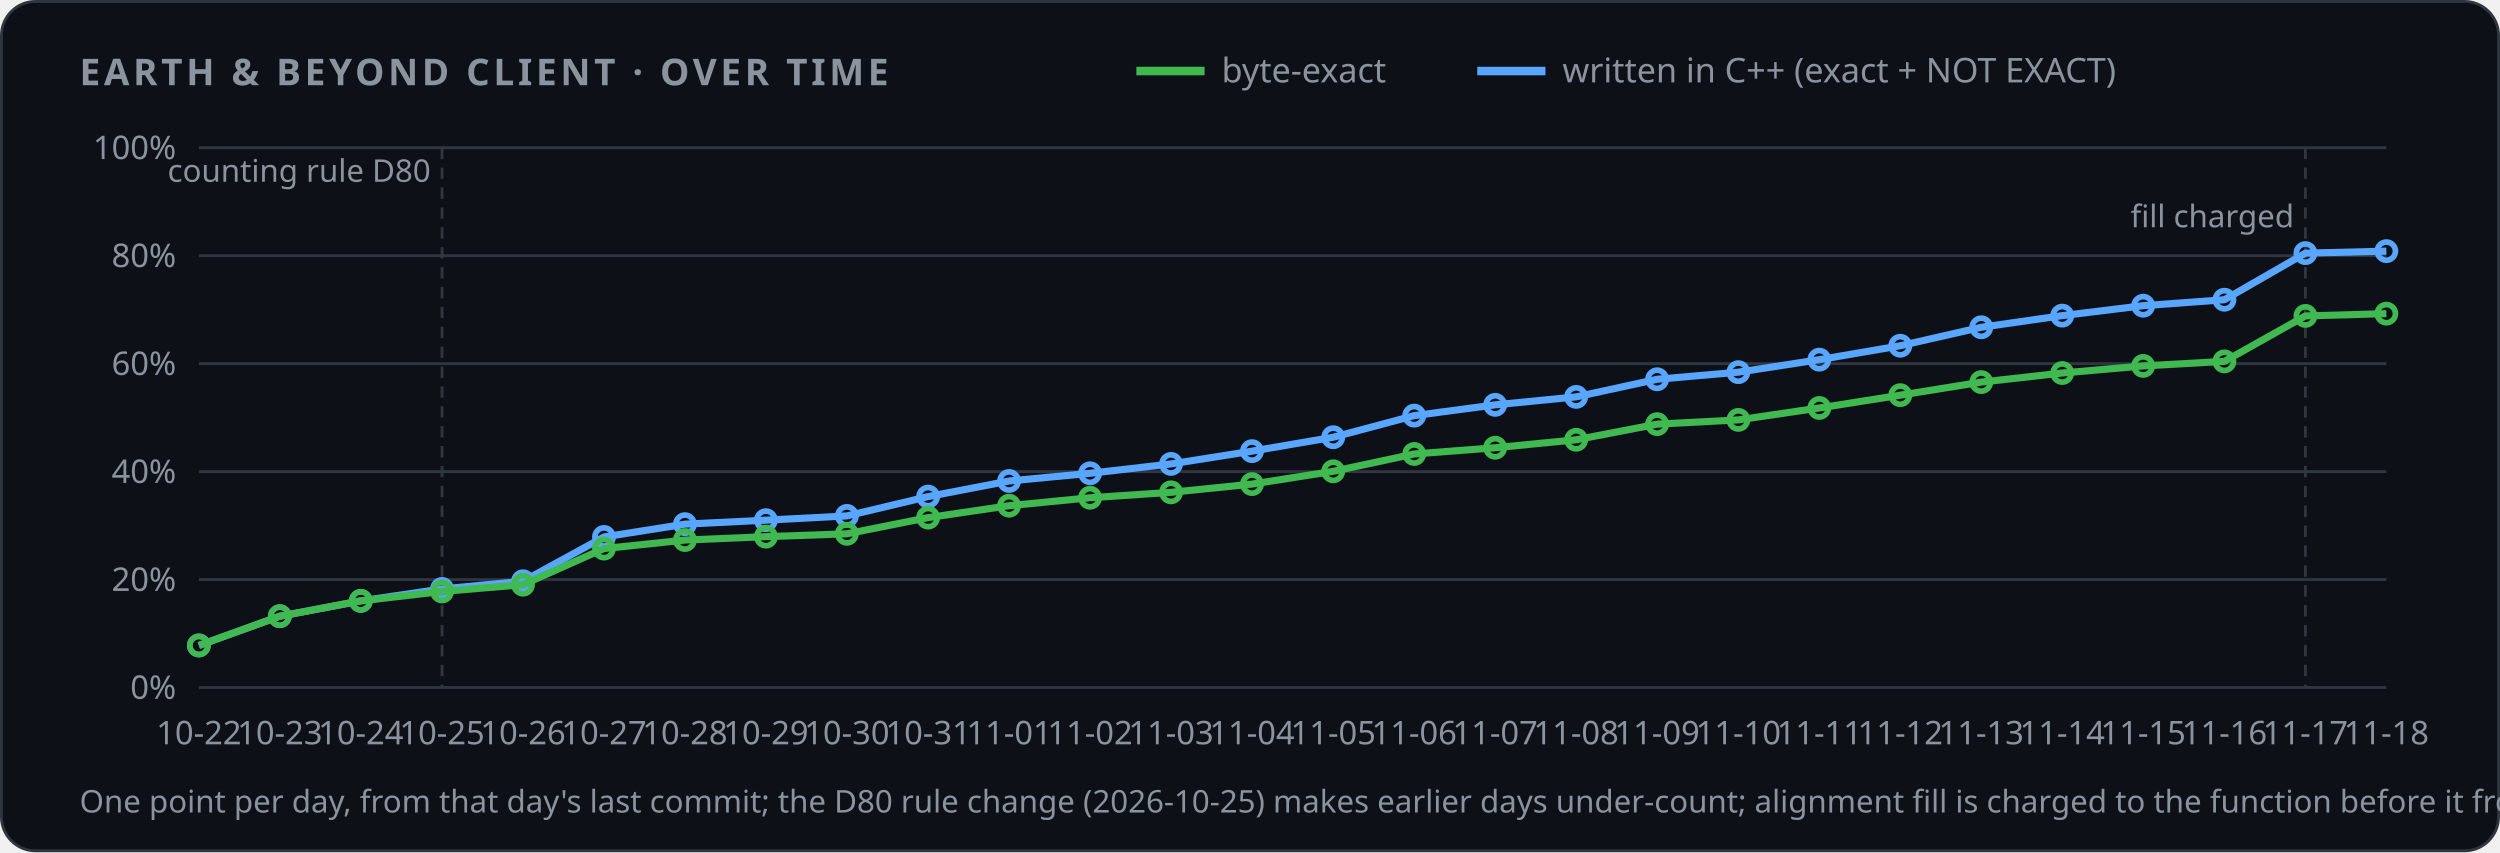
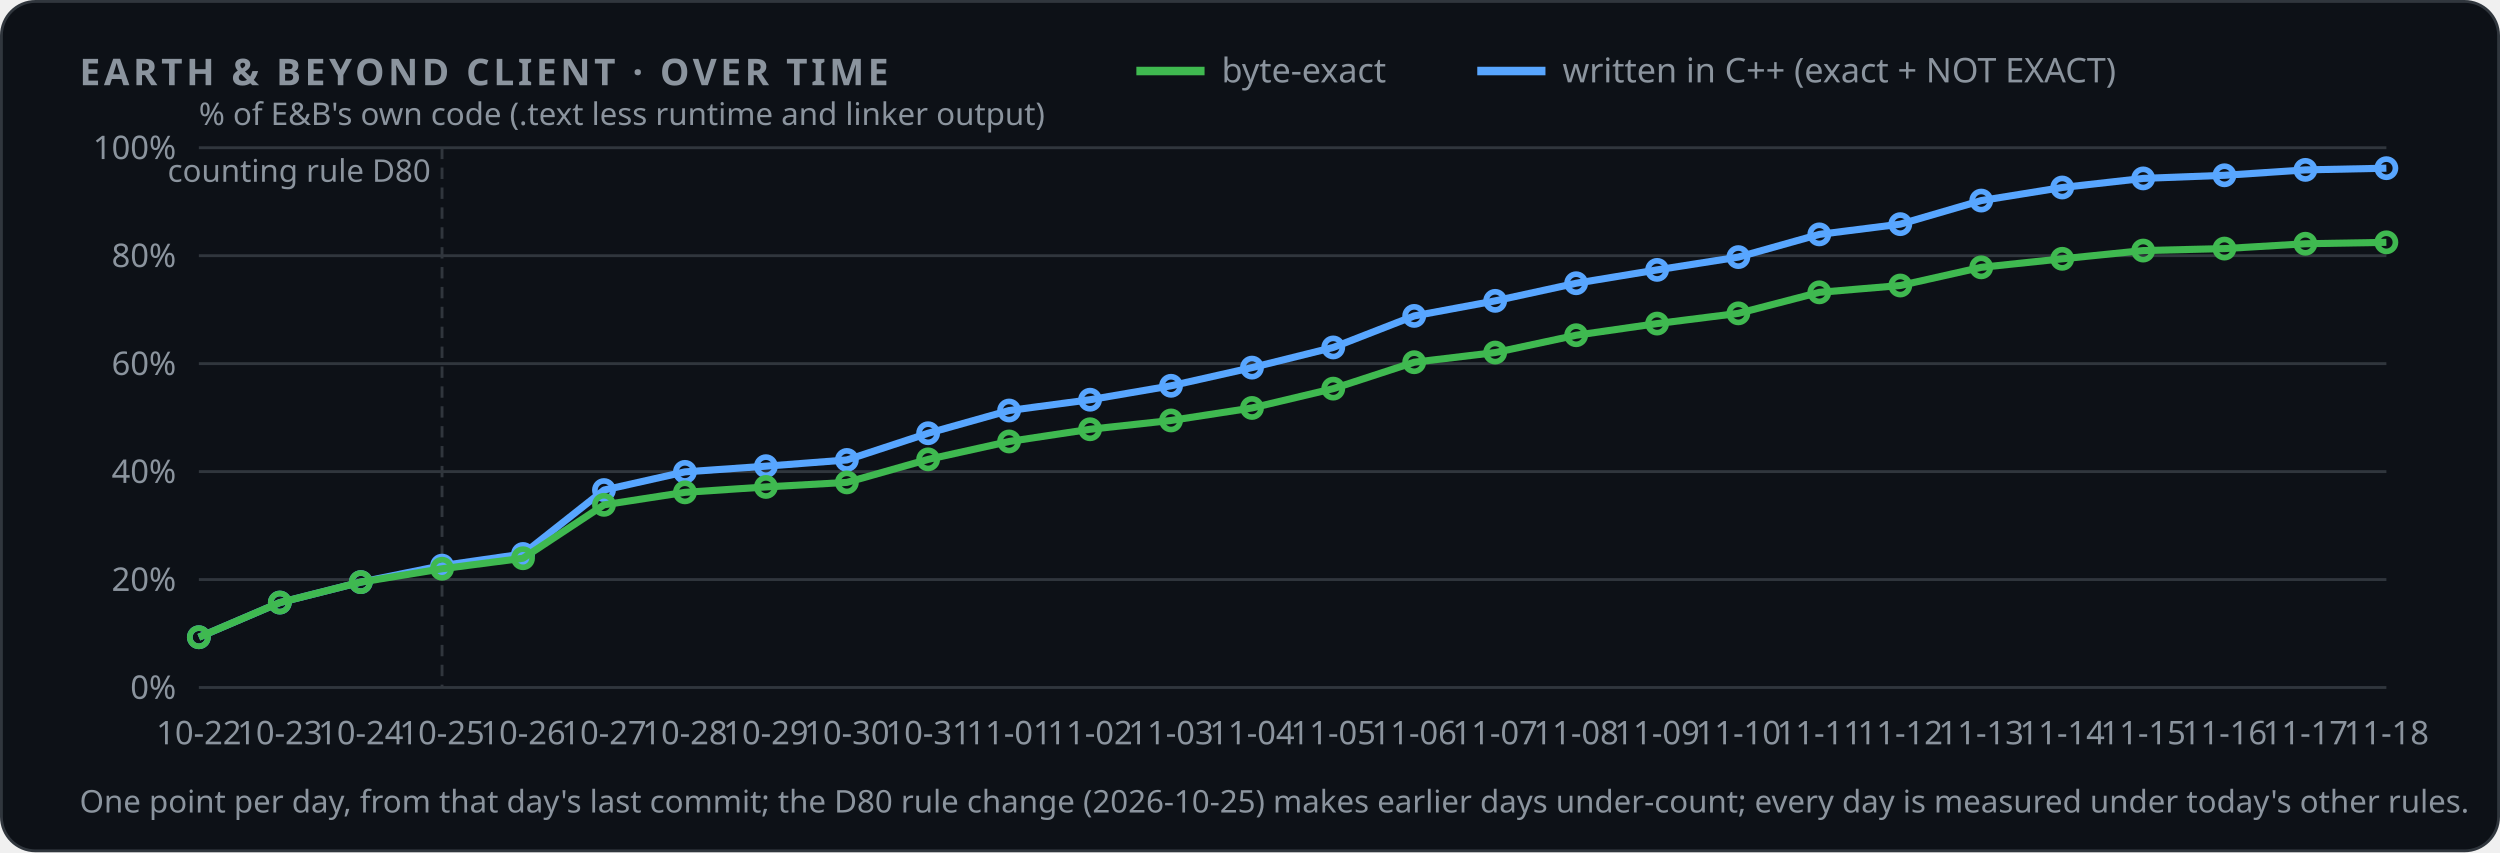
<svg xmlns="http://www.w3.org/2000/svg" width="880" height="300" viewBox="0 0 880 300" role="img" aria-labelledby="title desc">
  <style>
    .card { fill: #0d1117; stroke: #30363d; } .strong { fill: #f0f6fc; } .muted { fill: #8b949e; }
    .grid { stroke: #30363d; } .up { fill: #3fb950; } .down { fill: #f85149; }
    .s-exact { fill: #3fb950; } .s-notexact { fill: #d29922; } .s-stub { fill: #a371f7; }
    .s-third { fill: #238636; } .s-linker { fill: #1b4d2b; } .s-unattr { fill: #30363d; }
    .l-exact { stroke: #3fb950; } .l-written { stroke: #58a6ff; }
    @media (prefers-color-scheme: light) {
      .card { fill: #ffffff; stroke: #d0d7de; } .strong { fill: #1f2328; } .muted { fill: #59636e; }
      .grid { stroke: #d0d7de; } .up { fill: #1a7f37; } .down { fill: #cf222e; }
      .s-exact { fill: #1a7f37; } .s-third { fill: #4ac26b; } .s-linker { fill: #aceebb; } .s-unattr { fill: #d0d7de; }
      .l-exact { stroke: #1a7f37; } .l-written { stroke: #0969da; }
    }
  </style>
  <rect class="card" x="0.5" y="0.5" width="879" height="299" rx="12" />
  <g font-family="-apple-system,BlinkMacSystemFont,'Segoe UI','Noto Sans',Helvetica,Arial,sans-serif">
    <text x="28" y="30" class="muted" font-size="13" font-weight="600" letter-spacing="1.3">EARTH &amp; BEYOND CLIENT · OVER TIME</text>
    <line x1="400" x2="424" y1="25" y2="25" class="l-exact" stroke-width="3" />
    <text x="430" y="29" class="muted" font-size="12">byte-exact</text>
    <line x1="520" x2="544" y1="25" y2="25" class="l-written" stroke-width="3" />
    <text x="550" y="29" class="muted" font-size="12">written in C++ (exact + NOT EXACT)</text>
+     <text x="70" y="44" class="muted" font-size="11">% of E&amp;B's own code (.text less runtime and linker output)</text>
    <line x1="70" x2="840" y1="242.0" y2="242.0" class="grid" />
    <text x="62" y="246.0" class="muted" font-size="11.5" text-anchor="end">0%</text>
    <line x1="70" x2="840" y1="204.0" y2="204.0" class="grid" />
    <text x="62" y="208.0" class="muted" font-size="11.5" text-anchor="end">20%</text>
    <line x1="70" x2="840" y1="166.0" y2="166.0" class="grid" />
    <text x="62" y="170.0" class="muted" font-size="11.5" text-anchor="end">40%</text>
    <line x1="70" x2="840" y1="128.0" y2="128.0" class="grid" />
    <text x="62" y="132.0" class="muted" font-size="11.5" text-anchor="end">60%</text>
    <line x1="70" x2="840" y1="90.0" y2="90.0" class="grid" />
    <text x="62" y="94.0" class="muted" font-size="11.5" text-anchor="end">80%</text>
    <line x1="70" x2="840" y1="52.0" y2="52.0" class="grid" />
    <text x="62" y="56.0" class="muted" font-size="11.5" text-anchor="end">100%</text>
    <text x="70.0" y="262" class="muted" font-size="11.5" text-anchor="middle">10-22</text>
    <text x="98.5" y="262" class="muted" font-size="11.5" text-anchor="middle">10-23</text>
    <text x="127.0" y="262" class="muted" font-size="11.5" text-anchor="middle">10-24</text>
    <text x="155.6" y="262" class="muted" font-size="11.5" text-anchor="middle">10-25</text>
    <text x="184.1" y="262" class="muted" font-size="11.5" text-anchor="middle">10-26</text>
    <text x="212.6" y="262" class="muted" font-size="11.5" text-anchor="middle">10-27</text>
    <text x="241.1" y="262" class="muted" font-size="11.5" text-anchor="middle">10-28</text>
    <text x="269.6" y="262" class="muted" font-size="11.5" text-anchor="middle">10-29</text>
    <text x="298.1" y="262" class="muted" font-size="11.5" text-anchor="middle">10-30</text>
    <text x="326.7" y="262" class="muted" font-size="11.5" text-anchor="middle">10-31</text>
    <text x="355.2" y="262" class="muted" font-size="11.5" text-anchor="middle">11-01</text>
    <text x="383.7" y="262" class="muted" font-size="11.5" text-anchor="middle">11-02</text>
    <text x="412.2" y="262" class="muted" font-size="11.5" text-anchor="middle">11-03</text>
    <text x="440.7" y="262" class="muted" font-size="11.5" text-anchor="middle">11-04</text>
    <text x="469.3" y="262" class="muted" font-size="11.5" text-anchor="middle">11-05</text>
    <text x="497.8" y="262" class="muted" font-size="11.5" text-anchor="middle">11-06</text>
    <text x="526.3" y="262" class="muted" font-size="11.5" text-anchor="middle">11-07</text>
    <text x="554.8" y="262" class="muted" font-size="11.5" text-anchor="middle">11-08</text>
    <text x="583.3" y="262" class="muted" font-size="11.5" text-anchor="middle">11-09</text>
    <text x="611.9" y="262" class="muted" font-size="11.5" text-anchor="middle">11-10</text>
    <text x="640.4" y="262" class="muted" font-size="11.5" text-anchor="middle">11-11</text>
    <text x="668.9" y="262" class="muted" font-size="11.5" text-anchor="middle">11-12</text>
    <text x="697.4" y="262" class="muted" font-size="11.5" text-anchor="middle">11-13</text>
    <text x="725.9" y="262" class="muted" font-size="11.5" text-anchor="middle">11-14</text>
    <text x="754.4" y="262" class="muted" font-size="11.5" text-anchor="middle">11-15</text>
    <text x="783.0" y="262" class="muted" font-size="11.5" text-anchor="middle">11-16</text>
    <text x="811.5" y="262" class="muted" font-size="11.5" text-anchor="middle">11-17</text>
    <text x="840.0" y="262" class="muted" font-size="11.5" text-anchor="middle">11-18</text>
    <line x1="155.6" x2="155.6" y1="52" y2="242" class="grid" stroke-dasharray="4 3" />
    <text x="151.6" y="64" class="muted" font-size="11" text-anchor="end">counting rule D80</text>
-     <line x1="811.5" x2="811.5" y1="52" y2="242" class="grid" stroke-dasharray="4 3" />
-     <text x="807.5" y="80" class="muted" font-size="11" text-anchor="end">fill charged</text>
-     <polyline points="70.0,227.2 98.5,216.9 127.0,211.5 155.6,207.3 184.1,204.6 212.6,189.0 241.1,184.5 269.6,183.1 298.1,181.6 326.7,174.8 355.2,169.3 383.7,166.6 412.2,163.3 440.7,158.8 469.3,153.9 497.8,146.3 526.3,142.5 554.8,139.7 583.3,133.5 611.9,131.0 640.4,126.6 668.9,121.7 697.4,115.2 725.9,111.1 754.4,107.6 783.0,105.5 811.5,89.1 840.0,88.4" fill="none" class="l-written" stroke-width="2.5" stroke-linejoin="round" />
-     <circle cx="70.0" cy="227.2" r="3.2" class="l-written" fill="none" stroke-width="2" />
-     <circle cx="98.5" cy="216.9" r="3.2" class="l-written" fill="none" stroke-width="2" />
-     <circle cx="127.0" cy="211.5" r="3.2" class="l-written" fill="none" stroke-width="2" />
-     <circle cx="155.6" cy="207.3" r="3.2" class="l-written" fill="none" stroke-width="2" />
-     <circle cx="184.1" cy="204.6" r="3.2" class="l-written" fill="none" stroke-width="2" />
-     <circle cx="212.6" cy="189.0" r="3.2" class="l-written" fill="none" stroke-width="2" />
-     <circle cx="241.1" cy="184.5" r="3.2" class="l-written" fill="none" stroke-width="2" />
-     <circle cx="269.6" cy="183.1" r="3.2" class="l-written" fill="none" stroke-width="2" />
-     <circle cx="298.1" cy="181.6" r="3.2" class="l-written" fill="none" stroke-width="2" />
-     <circle cx="326.7" cy="174.8" r="3.2" class="l-written" fill="none" stroke-width="2" />
-     <circle cx="355.2" cy="169.3" r="3.2" class="l-written" fill="none" stroke-width="2" />
-     <circle cx="383.7" cy="166.6" r="3.2" class="l-written" fill="none" stroke-width="2" />
-     <circle cx="412.2" cy="163.3" r="3.2" class="l-written" fill="none" stroke-width="2" />
-     <circle cx="440.7" cy="158.8" r="3.2" class="l-written" fill="none" stroke-width="2" />
-     <circle cx="469.3" cy="153.9" r="3.2" class="l-written" fill="none" stroke-width="2" />
-     <circle cx="497.8" cy="146.3" r="3.2" class="l-written" fill="none" stroke-width="2" />
-     <circle cx="526.3" cy="142.5" r="3.2" class="l-written" fill="none" stroke-width="2" />
-     <circle cx="554.8" cy="139.7" r="3.2" class="l-written" fill="none" stroke-width="2" />
-     <circle cx="583.3" cy="133.5" r="3.2" class="l-written" fill="none" stroke-width="2" />
-     <circle cx="611.9" cy="131.0" r="3.2" class="l-written" fill="none" stroke-width="2" />
-     <circle cx="640.4" cy="126.6" r="3.2" class="l-written" fill="none" stroke-width="2" />
-     <circle cx="668.9" cy="121.7" r="3.2" class="l-written" fill="none" stroke-width="2" />
-     <circle cx="697.4" cy="115.2" r="3.2" class="l-written" fill="none" stroke-width="2" />
-     <circle cx="725.9" cy="111.1" r="3.2" class="l-written" fill="none" stroke-width="2" />
-     <circle cx="754.4" cy="107.6" r="3.2" class="l-written" fill="none" stroke-width="2" />
-     <circle cx="783.0" cy="105.5" r="3.2" class="l-written" fill="none" stroke-width="2" />
-     <circle cx="811.5" cy="89.1" r="3.2" class="l-written" fill="none" stroke-width="2" />
-     <circle cx="840.0" cy="88.4" r="3.2" class="l-written" fill="none" stroke-width="2" />
-     <polyline points="70.0,227.2 98.5,216.9 127.0,211.5 155.6,208.2 184.1,205.8 212.6,193.1 241.1,190.1 269.6,188.9 298.1,187.9 326.7,182.2 355.2,178.0 383.7,175.2 412.2,173.3 440.7,170.4 469.3,165.9 497.8,159.8 526.3,157.6 554.8,154.8 583.3,149.3 611.9,147.8 640.4,143.6 668.9,139.1 697.4,134.5 725.9,131.3 754.4,128.8 783.0,127.2 811.5,111.2 840.0,110.4" fill="none" class="l-exact" stroke-width="2.5" stroke-linejoin="round" />
-     <circle cx="70.0" cy="227.2" r="3.2" class="l-exact" fill="none" stroke-width="2" />
-     <circle cx="98.5" cy="216.9" r="3.2" class="l-exact" fill="none" stroke-width="2" />
-     <circle cx="127.0" cy="211.5" r="3.2" class="l-exact" fill="none" stroke-width="2" />
-     <circle cx="155.6" cy="208.2" r="3.2" class="l-exact" fill="none" stroke-width="2" />
-     <circle cx="184.1" cy="205.8" r="3.2" class="l-exact" fill="none" stroke-width="2" />
-     <circle cx="212.6" cy="193.1" r="3.2" class="l-exact" fill="none" stroke-width="2" />
-     <circle cx="241.1" cy="190.1" r="3.2" class="l-exact" fill="none" stroke-width="2" />
-     <circle cx="269.6" cy="188.9" r="3.2" class="l-exact" fill="none" stroke-width="2" />
-     <circle cx="298.1" cy="187.9" r="3.2" class="l-exact" fill="none" stroke-width="2" />
-     <circle cx="326.7" cy="182.2" r="3.2" class="l-exact" fill="none" stroke-width="2" />
-     <circle cx="355.2" cy="178.0" r="3.2" class="l-exact" fill="none" stroke-width="2" />
-     <circle cx="383.7" cy="175.2" r="3.2" class="l-exact" fill="none" stroke-width="2" />
-     <circle cx="412.2" cy="173.3" r="3.2" class="l-exact" fill="none" stroke-width="2" />
-     <circle cx="440.7" cy="170.4" r="3.2" class="l-exact" fill="none" stroke-width="2" />
-     <circle cx="469.3" cy="165.9" r="3.2" class="l-exact" fill="none" stroke-width="2" />
-     <circle cx="497.8" cy="159.8" r="3.2" class="l-exact" fill="none" stroke-width="2" />
-     <circle cx="526.3" cy="157.6" r="3.2" class="l-exact" fill="none" stroke-width="2" />
-     <circle cx="554.8" cy="154.8" r="3.2" class="l-exact" fill="none" stroke-width="2" />
-     <circle cx="583.3" cy="149.3" r="3.2" class="l-exact" fill="none" stroke-width="2" />
-     <circle cx="611.9" cy="147.8" r="3.2" class="l-exact" fill="none" stroke-width="2" />
-     <circle cx="640.4" cy="143.6" r="3.2" class="l-exact" fill="none" stroke-width="2" />
-     <circle cx="668.9" cy="139.1" r="3.2" class="l-exact" fill="none" stroke-width="2" />
-     <circle cx="697.4" cy="134.5" r="3.2" class="l-exact" fill="none" stroke-width="2" />
-     <circle cx="725.9" cy="131.3" r="3.2" class="l-exact" fill="none" stroke-width="2" />
-     <circle cx="754.4" cy="128.8" r="3.2" class="l-exact" fill="none" stroke-width="2" />
-     <circle cx="783.0" cy="127.2" r="3.2" class="l-exact" fill="none" stroke-width="2" />
-     <circle cx="811.5" cy="111.2" r="3.2" class="l-exact" fill="none" stroke-width="2" />
-     <circle cx="840.0" cy="110.4" r="3.2" class="l-exact" fill="none" stroke-width="2" />
-     <text x="28" y="286" class="muted" font-size="11">One point per day, from that day's last commit; the D80 rule change (2026-10-25) makes earlier days under-count; alignment fill is charged to the function before it from 2026-11-17 on.</text>
+     <polyline points="70.0,224.3 98.5,212.1 127.0,204.9 155.6,199.1 184.1,195.0 212.6,172.5 241.1,166.1 269.6,164.1 298.1,161.9 326.7,152.5 355.2,144.5 383.7,140.7 412.2,135.8 440.7,129.4 469.3,122.3 497.8,111.2 526.3,105.9 554.8,99.7 583.3,95.0 611.9,90.5 640.4,82.5 668.9,78.9 697.4,70.6 725.9,66.0 754.4,62.8 783.0,61.7 811.5,59.8 840.0,59.2" fill="none" class="l-written" stroke-width="2.5" stroke-linejoin="round" />
+     <circle cx="70.0" cy="224.3" r="3.2" class="l-written" fill="none" stroke-width="2" />
+     <circle cx="98.5" cy="212.1" r="3.2" class="l-written" fill="none" stroke-width="2" />
+     <circle cx="127.0" cy="204.9" r="3.2" class="l-written" fill="none" stroke-width="2" />
+     <circle cx="155.6" cy="199.1" r="3.2" class="l-written" fill="none" stroke-width="2" />
+     <circle cx="184.1" cy="195.0" r="3.2" class="l-written" fill="none" stroke-width="2" />
+     <circle cx="212.6" cy="172.5" r="3.2" class="l-written" fill="none" stroke-width="2" />
+     <circle cx="241.1" cy="166.1" r="3.2" class="l-written" fill="none" stroke-width="2" />
+     <circle cx="269.6" cy="164.1" r="3.2" class="l-written" fill="none" stroke-width="2" />
+     <circle cx="298.1" cy="161.9" r="3.2" class="l-written" fill="none" stroke-width="2" />
+     <circle cx="326.7" cy="152.5" r="3.2" class="l-written" fill="none" stroke-width="2" />
+     <circle cx="355.2" cy="144.5" r="3.2" class="l-written" fill="none" stroke-width="2" />
+     <circle cx="383.7" cy="140.7" r="3.2" class="l-written" fill="none" stroke-width="2" />
+     <circle cx="412.2" cy="135.8" r="3.2" class="l-written" fill="none" stroke-width="2" />
+     <circle cx="440.7" cy="129.4" r="3.2" class="l-written" fill="none" stroke-width="2" />
+     <circle cx="469.3" cy="122.3" r="3.2" class="l-written" fill="none" stroke-width="2" />
+     <circle cx="497.8" cy="111.2" r="3.2" class="l-written" fill="none" stroke-width="2" />
+     <circle cx="526.3" cy="105.9" r="3.2" class="l-written" fill="none" stroke-width="2" />
+     <circle cx="554.8" cy="99.7" r="3.2" class="l-written" fill="none" stroke-width="2" />
+     <circle cx="583.3" cy="95.0" r="3.2" class="l-written" fill="none" stroke-width="2" />
+     <circle cx="611.9" cy="90.5" r="3.2" class="l-written" fill="none" stroke-width="2" />
+     <circle cx="640.4" cy="82.5" r="3.2" class="l-written" fill="none" stroke-width="2" />
+     <circle cx="668.9" cy="78.9" r="3.2" class="l-written" fill="none" stroke-width="2" />
+     <circle cx="697.4" cy="70.6" r="3.2" class="l-written" fill="none" stroke-width="2" />
+     <circle cx="725.9" cy="66.0" r="3.2" class="l-written" fill="none" stroke-width="2" />
+     <circle cx="754.4" cy="62.8" r="3.2" class="l-written" fill="none" stroke-width="2" />
+     <circle cx="783.0" cy="61.7" r="3.2" class="l-written" fill="none" stroke-width="2" />
+     <circle cx="811.5" cy="59.8" r="3.2" class="l-written" fill="none" stroke-width="2" />
+     <circle cx="840.0" cy="59.2" r="3.2" class="l-written" fill="none" stroke-width="2" />
+     <polyline points="70.0,224.3 98.5,212.1 127.0,204.9 155.6,200.2 184.1,196.5 212.6,177.7 241.1,173.3 269.6,171.4 298.1,169.8 326.7,161.7 355.2,155.4 383.7,151.1 412.2,148.0 440.7,143.6 469.3,136.8 497.8,127.5 526.3,124.1 554.8,118.0 583.3,113.9 611.9,110.3 640.4,102.9 668.9,100.5 697.4,94.1 725.9,91.1 754.4,88.2 783.0,87.5 811.5,85.8 840.0,85.3" fill="none" class="l-exact" stroke-width="2.5" stroke-linejoin="round" />
+     <circle cx="70.0" cy="224.3" r="3.2" class="l-exact" fill="none" stroke-width="2" />
+     <circle cx="98.5" cy="212.1" r="3.2" class="l-exact" fill="none" stroke-width="2" />
+     <circle cx="127.0" cy="204.9" r="3.2" class="l-exact" fill="none" stroke-width="2" />
+     <circle cx="155.6" cy="200.2" r="3.2" class="l-exact" fill="none" stroke-width="2" />
+     <circle cx="184.1" cy="196.5" r="3.2" class="l-exact" fill="none" stroke-width="2" />
+     <circle cx="212.6" cy="177.7" r="3.2" class="l-exact" fill="none" stroke-width="2" />
+     <circle cx="241.1" cy="173.3" r="3.2" class="l-exact" fill="none" stroke-width="2" />
+     <circle cx="269.6" cy="171.4" r="3.2" class="l-exact" fill="none" stroke-width="2" />
+     <circle cx="298.1" cy="169.8" r="3.2" class="l-exact" fill="none" stroke-width="2" />
+     <circle cx="326.7" cy="161.7" r="3.2" class="l-exact" fill="none" stroke-width="2" />
+     <circle cx="355.2" cy="155.4" r="3.2" class="l-exact" fill="none" stroke-width="2" />
+     <circle cx="383.7" cy="151.1" r="3.2" class="l-exact" fill="none" stroke-width="2" />
+     <circle cx="412.2" cy="148.0" r="3.2" class="l-exact" fill="none" stroke-width="2" />
+     <circle cx="440.7" cy="143.6" r="3.2" class="l-exact" fill="none" stroke-width="2" />
+     <circle cx="469.3" cy="136.8" r="3.2" class="l-exact" fill="none" stroke-width="2" />
+     <circle cx="497.8" cy="127.5" r="3.2" class="l-exact" fill="none" stroke-width="2" />
+     <circle cx="526.3" cy="124.1" r="3.2" class="l-exact" fill="none" stroke-width="2" />
+     <circle cx="554.8" cy="118.0" r="3.2" class="l-exact" fill="none" stroke-width="2" />
+     <circle cx="583.3" cy="113.9" r="3.2" class="l-exact" fill="none" stroke-width="2" />
+     <circle cx="611.9" cy="110.3" r="3.2" class="l-exact" fill="none" stroke-width="2" />
+     <circle cx="640.4" cy="102.9" r="3.2" class="l-exact" fill="none" stroke-width="2" />
+     <circle cx="668.9" cy="100.5" r="3.2" class="l-exact" fill="none" stroke-width="2" />
+     <circle cx="697.4" cy="94.1" r="3.2" class="l-exact" fill="none" stroke-width="2" />
+     <circle cx="725.9" cy="91.1" r="3.2" class="l-exact" fill="none" stroke-width="2" />
+     <circle cx="754.4" cy="88.2" r="3.2" class="l-exact" fill="none" stroke-width="2" />
+     <circle cx="783.0" cy="87.5" r="3.2" class="l-exact" fill="none" stroke-width="2" />
+     <circle cx="811.5" cy="85.8" r="3.2" class="l-exact" fill="none" stroke-width="2" />
+     <circle cx="840.0" cy="85.3" r="3.2" class="l-exact" fill="none" stroke-width="2" />
+     <text x="28" y="286" class="muted" font-size="11">One point per day, from that day's last commit; the D80 rule change (2026-10-25) makes earlier days under-count; every day is measured under today's other rules.</text>
  </g>
</svg>
